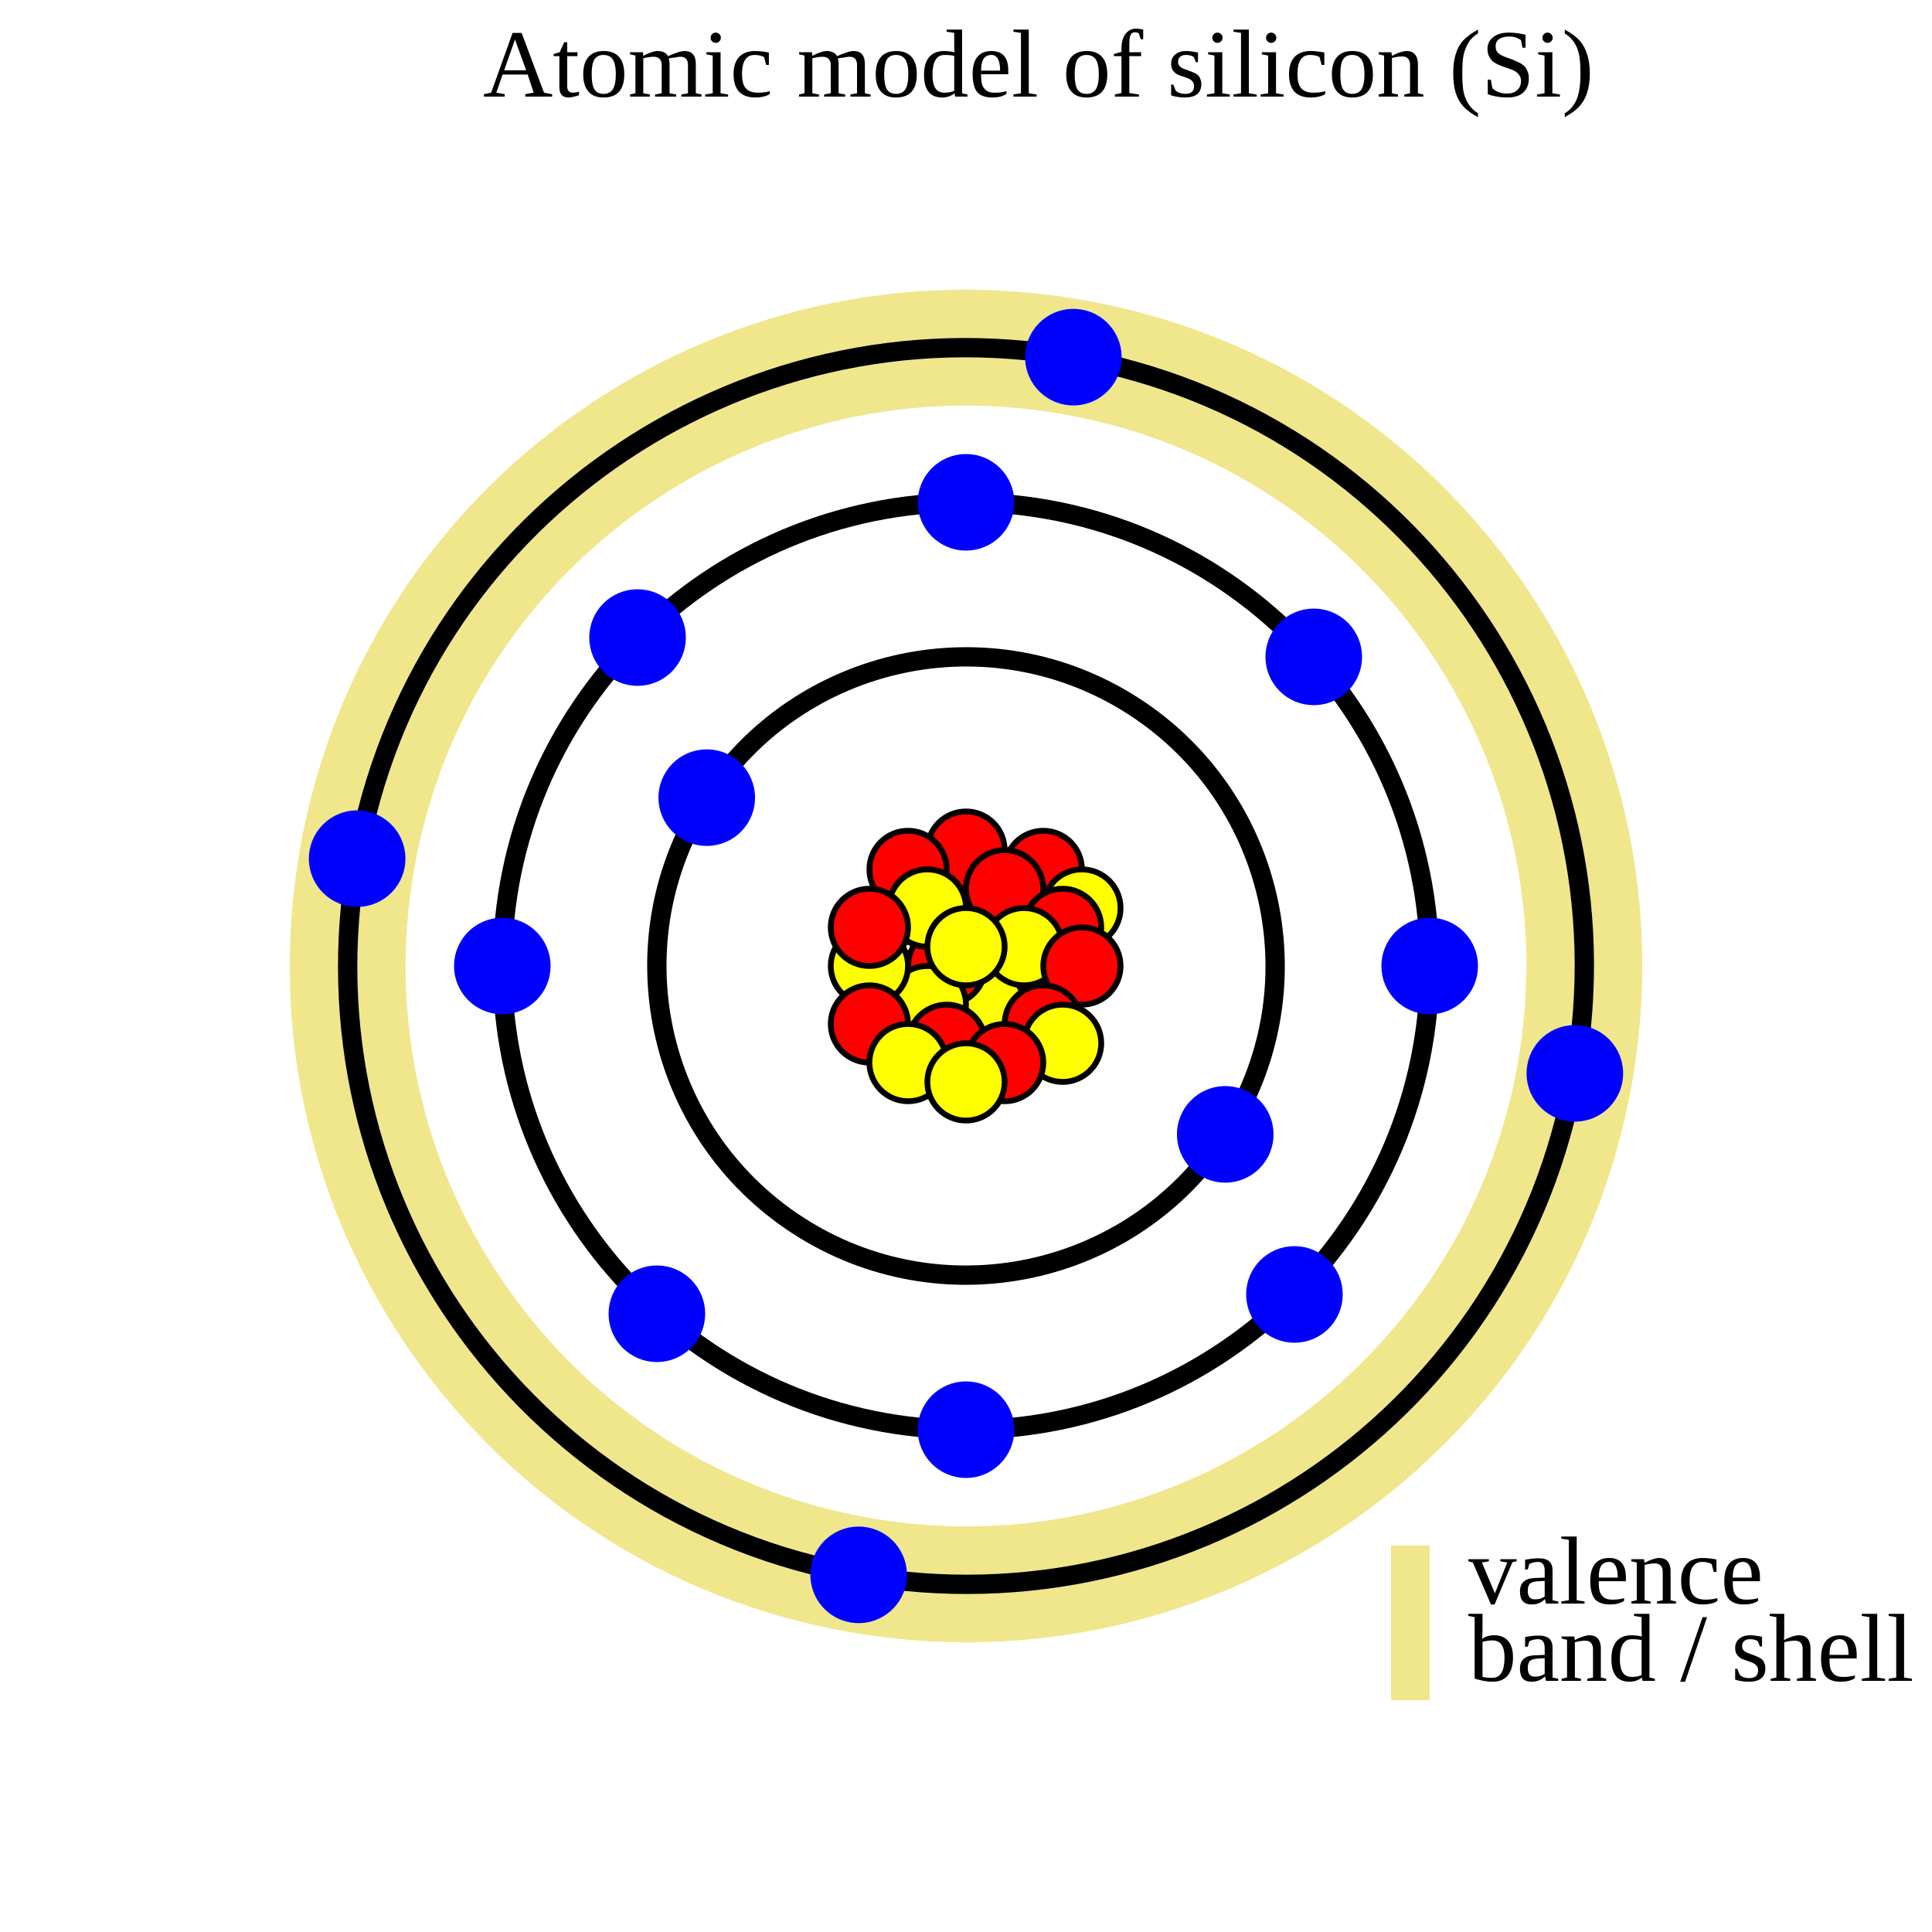
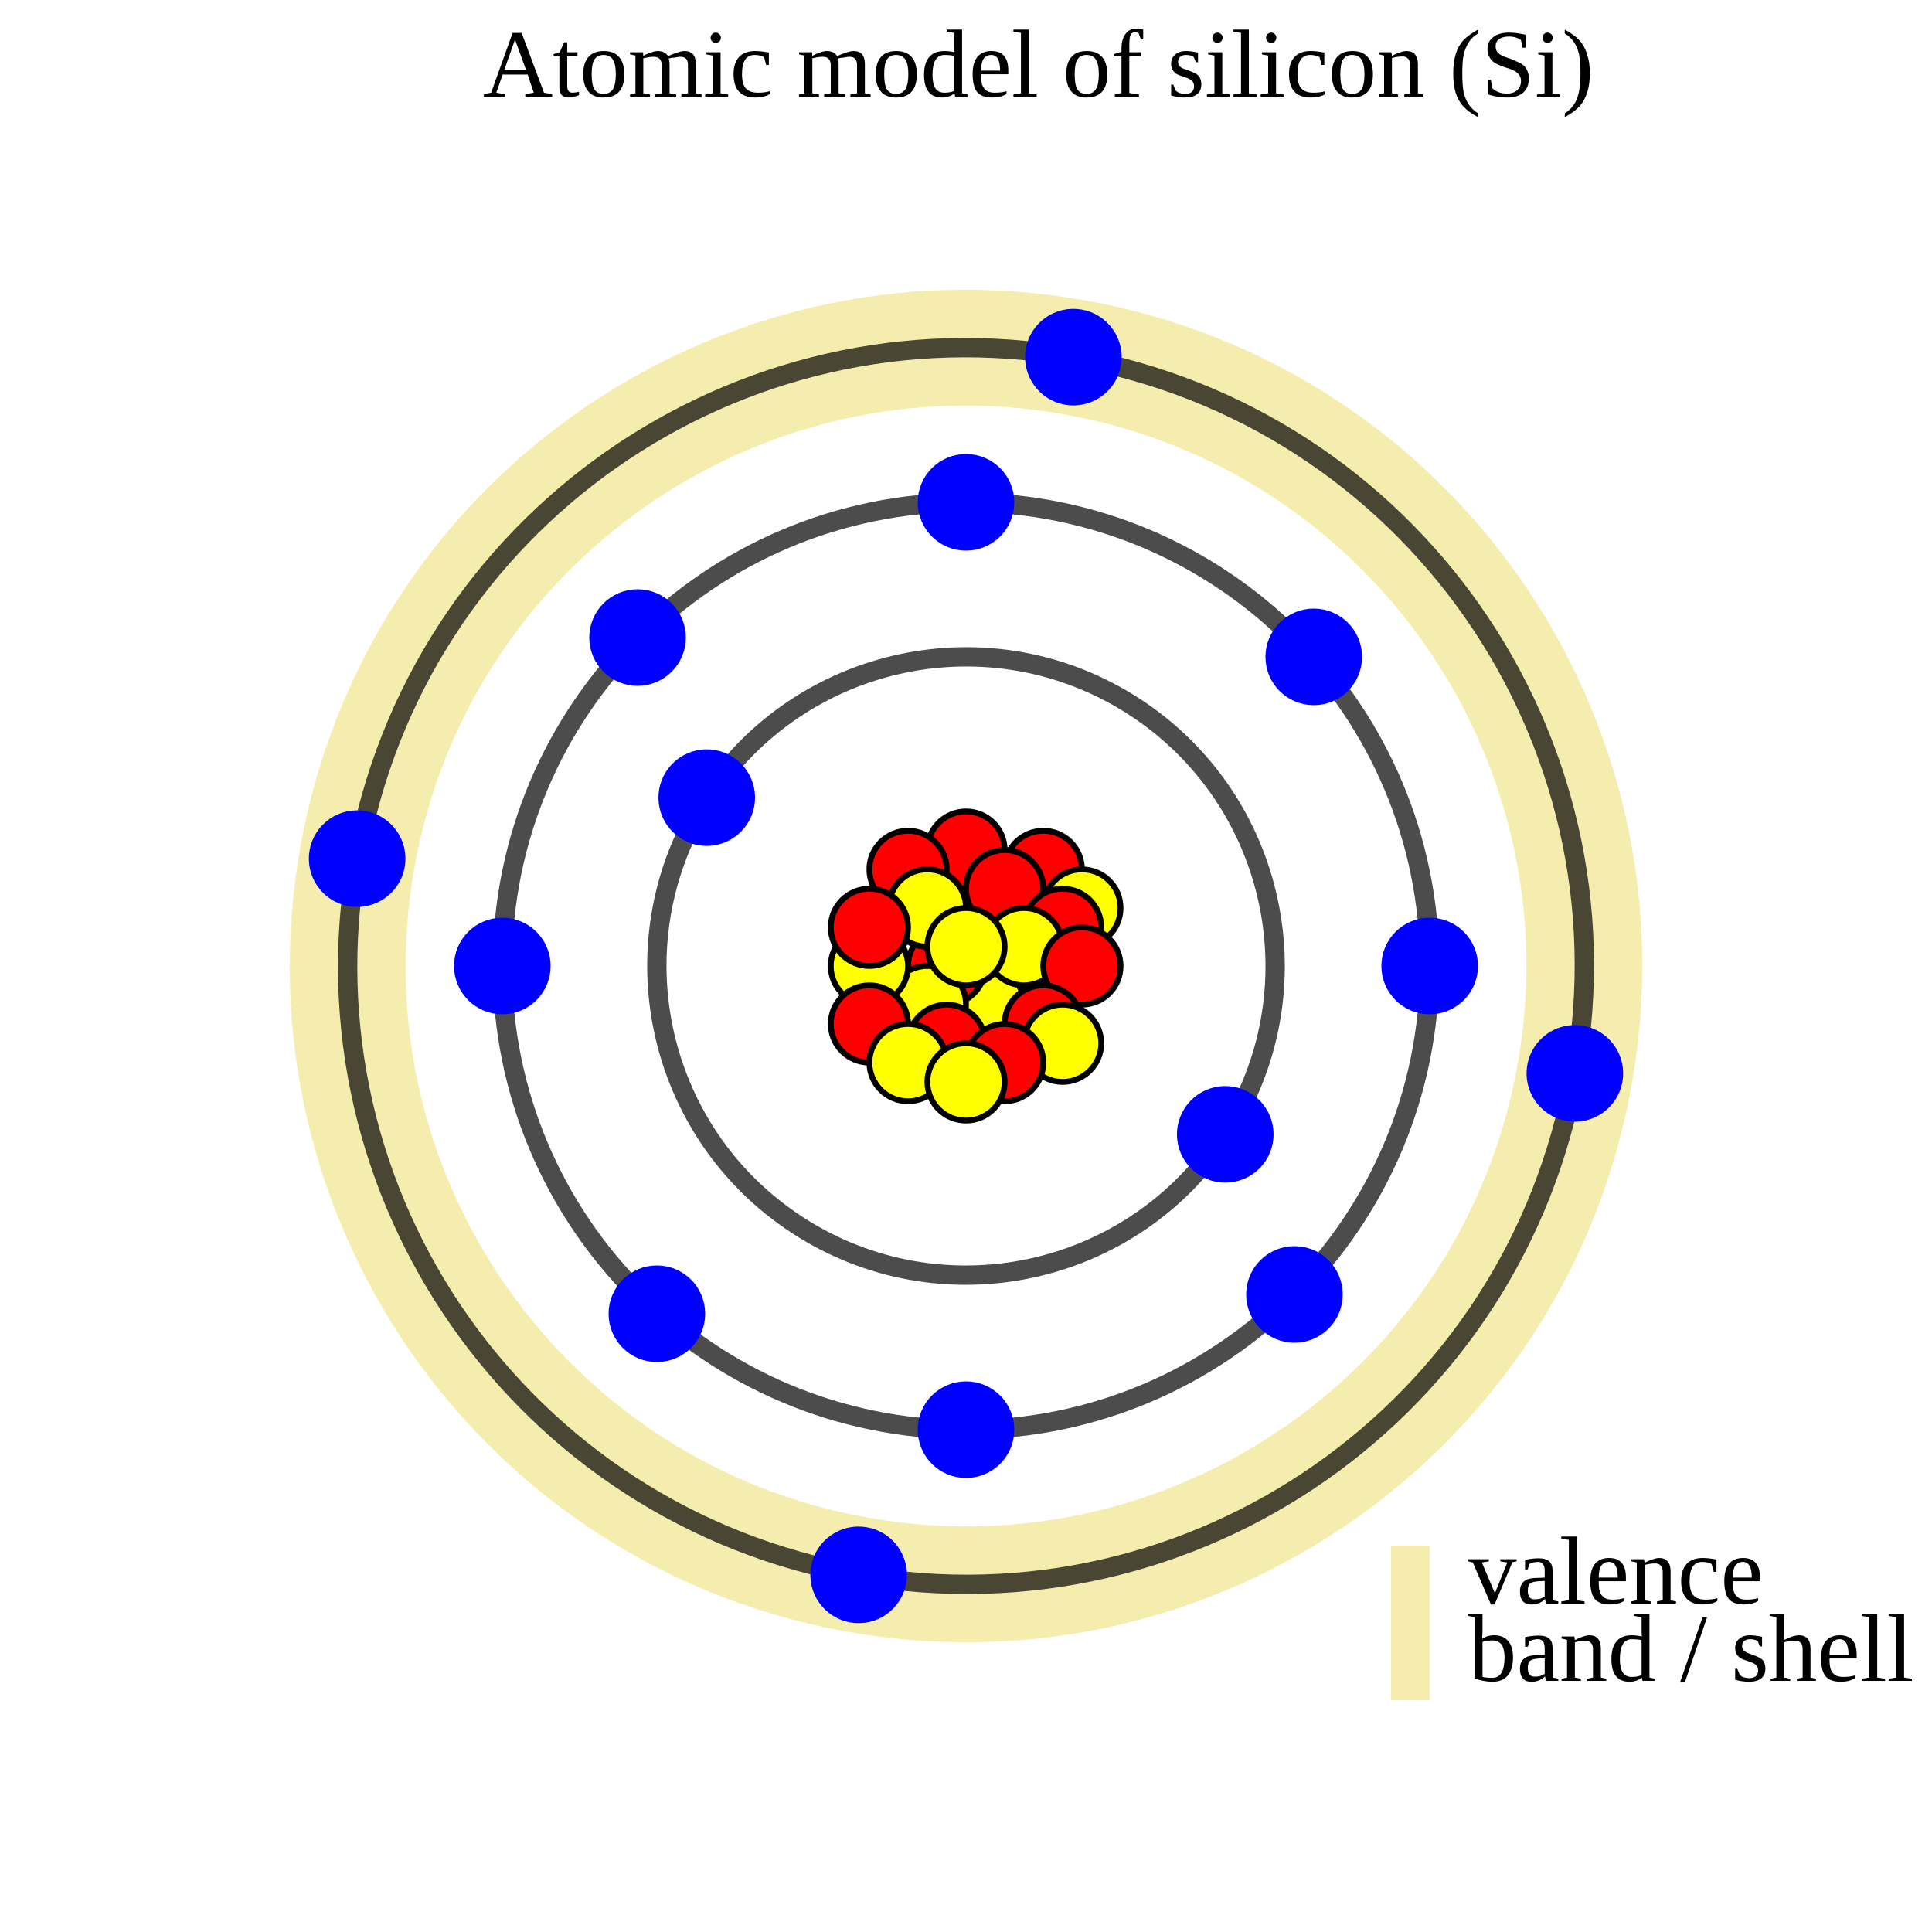
<svg xmlns="http://www.w3.org/2000/svg" width="100.00" height="100.00" viewBox="0.0 0.0 100.0 100.0" viewPort="0 0 100px 100px" version="1.1">
  <text x="25" y="5" font-size="5">Atomic model of silicon (Si)</text>
  <circle cx="51" cy="52" r="2" style="stroke:black;stroke-width:0.3px;fill:yellow;" />
  <circle cx="49" cy="50" r="2" style="stroke:black;stroke-width:0.3px;fill:red;" />
  <circle cx="50" cy="44" r="2" style="stroke:black;stroke-width:0.3px;fill:red;" />
  <circle cx="47" cy="45" r="2" style="stroke:black;stroke-width:0.3px;fill:red;" />
  <circle cx="54" cy="45" r="2" style="stroke:black;stroke-width:0.3px;fill:red;" />
  <circle cx="52" cy="46" r="2" style="stroke:black;stroke-width:0.3px;fill:red;" />
  <circle cx="48" cy="47" r="2" style="stroke:black;stroke-width:0.3px;fill:yellow;" />
  <circle cx="56" cy="47" r="2" style="stroke:black;stroke-width:0.3px;fill:yellow;" />
  <circle cx="55" cy="48" r="2" style="stroke:black;stroke-width:0.3px;fill:red;" />
  <circle cx="53" cy="49" r="2" style="stroke:black;stroke-width:0.3px;fill:yellow;" />
  <circle cx="56" cy="50" r="2" style="stroke:black;stroke-width:0.3px;fill:red;" />
  <circle cx="48" cy="47" r="2" style="stroke:black;stroke-width:0.3px;fill:yellow;" />
  <circle cx="48" cy="52" r="2" style="stroke:black;stroke-width:0.3px;fill:yellow;" />
  <circle cx="49" cy="54" r="2" style="stroke:black;stroke-width:0.3px;fill:red;" />
  <circle cx="50" cy="49" r="2" style="stroke:black;stroke-width:0.3px;fill:yellow;" />
  <circle cx="45" cy="50" r="2" style="stroke:black;stroke-width:0.3px;fill:yellow;" />
  <circle cx="45" cy="53" r="2" style="stroke:black;stroke-width:0.3px;fill:red;" />
  <circle cx="54" cy="53" r="2" style="stroke:black;stroke-width:0.3px;fill:red;" />
  <circle cx="45" cy="48" r="2" style="stroke:black;stroke-width:0.3px;fill:red;" />
  <circle cx="55" cy="54" r="2" style="stroke:black;stroke-width:0.3px;fill:yellow;" />
  <circle cx="52" cy="55" r="2" style="stroke:black;stroke-width:0.3px;fill:red;" />
  <circle cx="47" cy="55" r="2" style="stroke:black;stroke-width:0.3px;fill:yellow;" />
  <circle cx="50" cy="56" r="2" style="stroke:black;stroke-width:0.3px;fill:yellow;" />
  <g id="layer_1" transform="rotate(33 50 50)">
-     <circle cx="50" cy="50" r="16" style="stroke:black;fill:none;" />
+     <circle cx="50" cy="50" r="16" style="stroke:black;fill:none;opacity:0.7;" />
    <circle cx="34" cy="50" r="2" style="stroke:blue;fill:blue;" />
    <circle cx="66" cy="50" r="2" style="stroke:blue;fill:blue;" />
  </g>
-   <circle cx="50" cy="50" r="24" style="stroke:black;fill:none;" />
+   <circle cx="50" cy="50" r="24" style="stroke:black;fill:none;opacity:0.7;" />
  <circle cx="50" cy="26" r="2" style="stroke:blue;fill:blue;" />
  <circle cx="50" cy="74" r="2" style="stroke:blue;fill:blue;" />
  <circle cx="26" cy="50" r="2" style="stroke:blue;fill:blue;" />
  <circle cx="74" cy="50" r="2" style="stroke:blue;fill:blue;" />
  <circle cx="33" cy="33" r="2" style="stroke:blue;fill:blue;" />
  <circle cx="34" cy="68" r="2" style="stroke:blue;fill:blue;" />
  <circle cx="68" cy="34" r="2" style="stroke:blue;fill:blue;" />
  <circle cx="67" cy="67" r="2" style="stroke:blue;fill:blue;" />
  <g id="layer_3" transform="rotate(10 50 50)">
-     <circle cx="50" cy="50" r="32" style="stroke:khaki;stroke-width:6px;fill:none;" />
-     <circle cx="50" cy="50" r="32" style="stroke:black;fill:none;" />
+     <circle cx="50" cy="50" r="32" style="stroke:khaki;stroke-width:6px;fill:none;opacity:0.7;" />
+     <circle cx="50" cy="50" r="32" style="stroke:black;fill:none;opacity:0.7;" />
    <circle cx="50" cy="18" r="2" style="stroke:blue;fill:blue;" />
    <circle cx="50" cy="82" r="2" style="stroke:blue;fill:blue;" />
    <circle cx="18" cy="50" r="2" style="stroke:blue;fill:blue;" />
    <circle cx="82" cy="50" r="2" style="stroke:blue;fill:blue;" />
  </g>
-   <rect x="72" y="80" width="2" height="8" style="stroke:none;fill:khaki;" />
+   <rect x="72" y="80" width="2" height="8" style="stroke:none;fill:khaki;opacity:0.7;" />
  <text x="76" y="83" style="font-size:5">valence</text>
  <text x="76" y="87" style="font-size:5">band / shell</text>
</svg>
